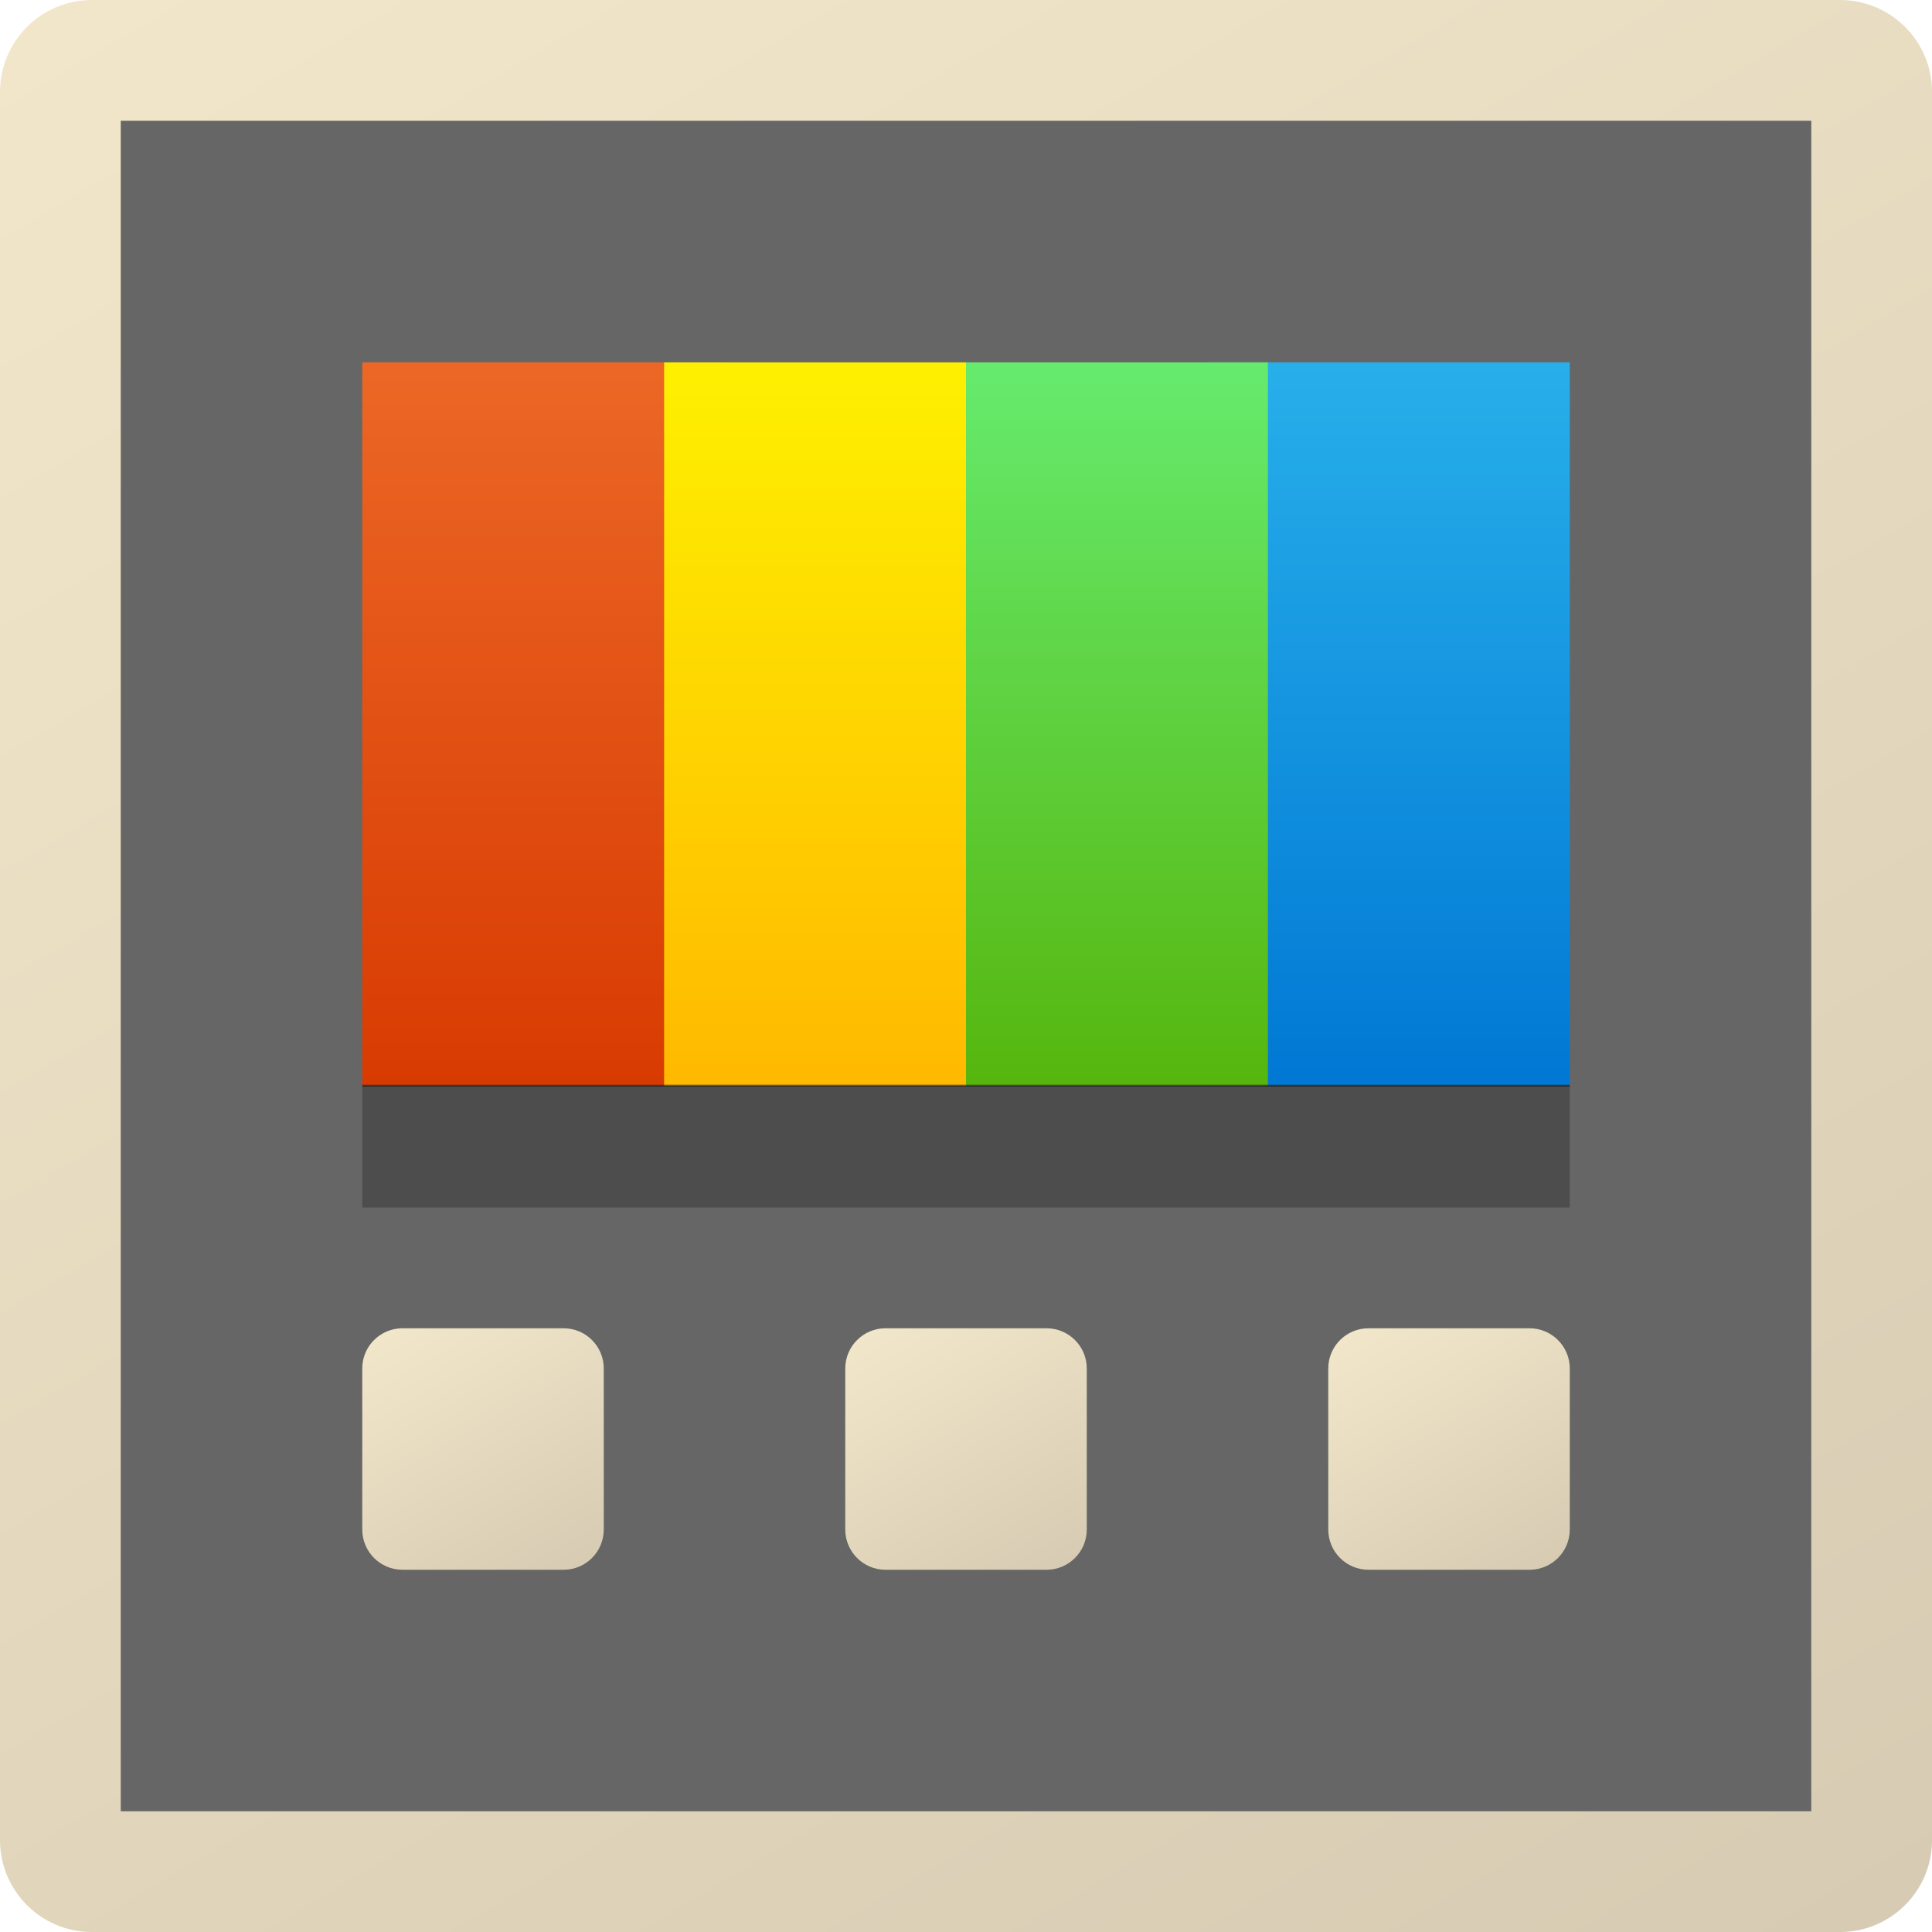
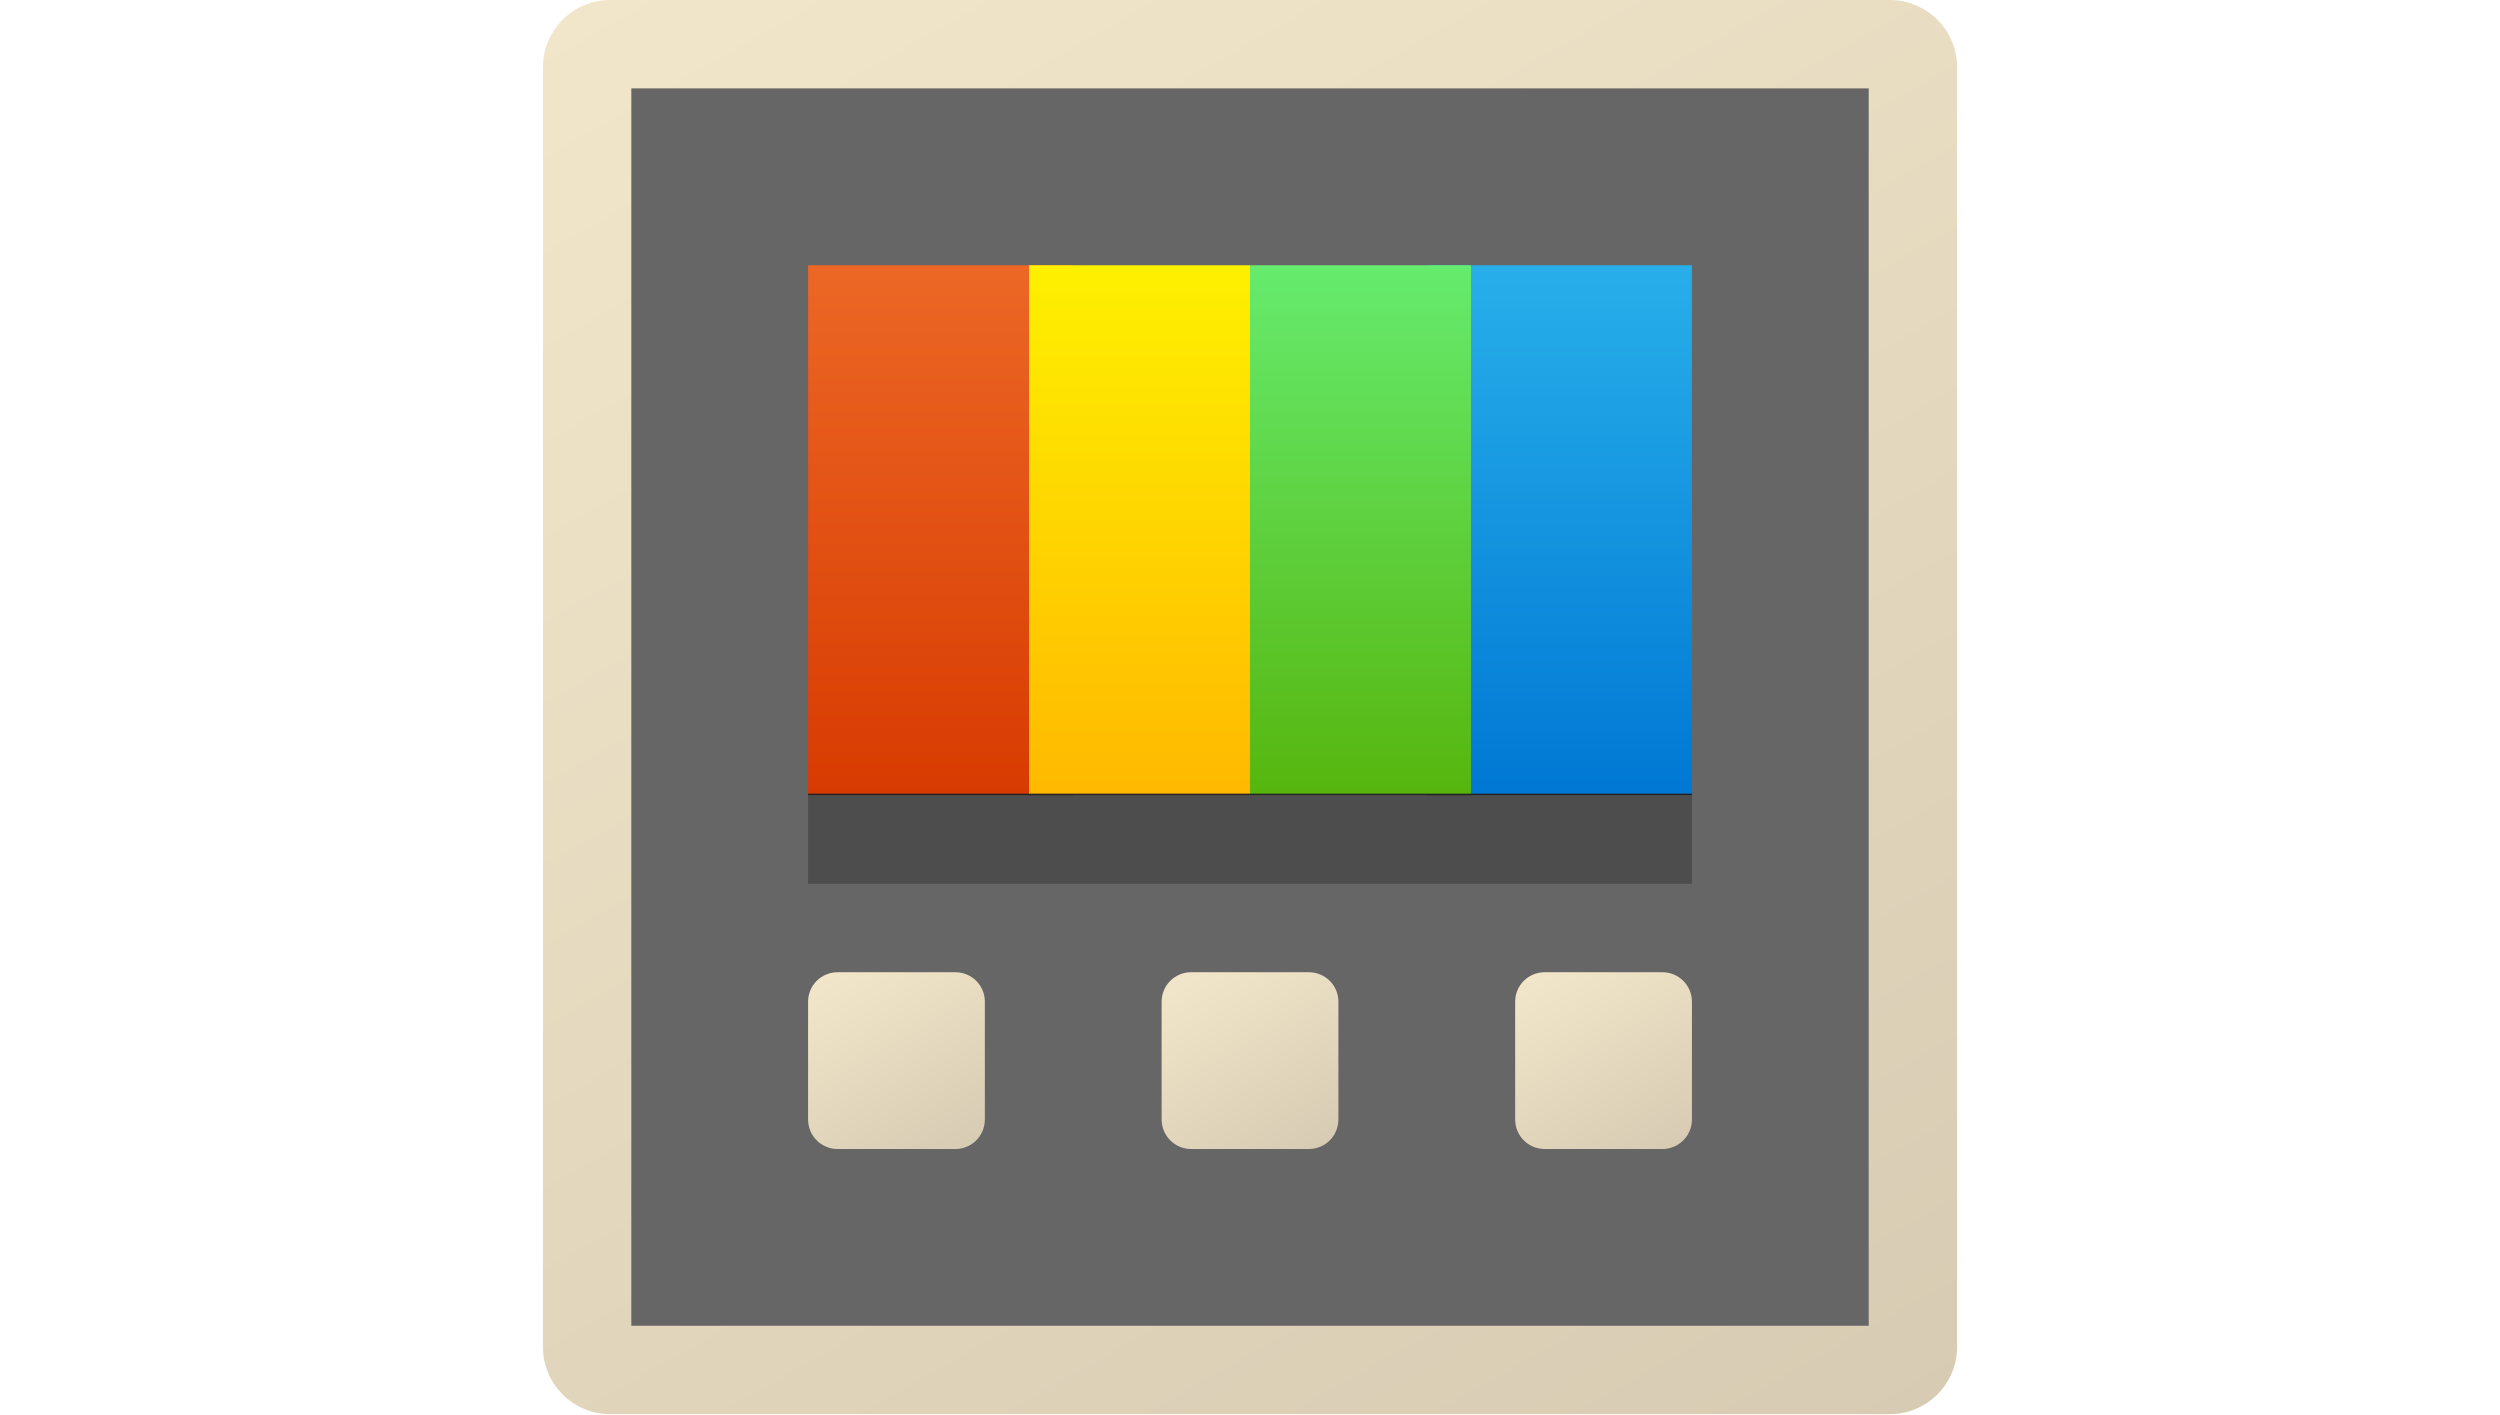
- <svg xmlns="http://www.w3.org/2000/svg" version="1.1" id="svg1" width="21.333" height="21.333" viewBox="0 0 21.333 21.333">
+ <svg xmlns="http://www.w3.org/2000/svg" version="1.1" id="svg1" width="37.714" height="21.333" viewBox="0 0 37.714 21.333">
  <defs id="defs1">
    <linearGradient x1="0" y1="0" x2="1" y2="0" gradientUnits="userSpaceOnUse" gradientTransform="matrix(-10.64945,18.44539,18.44539,10.64945,13.32473,-1.222698)" spreadMethod="pad" id="linearGradient35">
      <stop style="stop-opacity:1;stop-color:#d7ccb3" offset="0" id="stop34" />
      <stop style="stop-opacity:1;stop-color:#f2e6ca" offset="1" id="stop35" />
    </linearGradient>
    <clipPath clipPathUnits="userSpaceOnUse" id="clipPath37">
      <path d="M 0,16 H 16 V 0 H 0 Z" id="path37" />
    </clipPath>
    <linearGradient x1="0" y1="0" x2="1" y2="0" gradientUnits="userSpaceOnUse" gradientTransform="matrix(-1.244073,2.154797,2.154797,1.244073,4.622037,2.922601)" spreadMethod="pad" id="linearGradient38">
      <stop style="stop-opacity:1;stop-color:#d7ccb3" offset="0" id="stop37" />
      <stop style="stop-opacity:1;stop-color:#f2e6ca" offset="1" id="stop38" />
    </linearGradient>
    <linearGradient x1="0" y1="0" x2="1" y2="0" gradientUnits="userSpaceOnUse" gradientTransform="matrix(-1.244073,2.154797,2.154797,1.244073,8.622036,2.922601)" spreadMethod="pad" id="linearGradient40">
      <stop style="stop-opacity:1;stop-color:#d7ccb3" offset="0" id="stop39" />
      <stop style="stop-opacity:1;stop-color:#f2e6ca" offset="1" id="stop40" />
    </linearGradient>
    <linearGradient x1="0" y1="0" x2="1" y2="0" gradientUnits="userSpaceOnUse" gradientTransform="matrix(-1.244073,2.154797,2.154797,1.244073,12.62204,2.922601)" spreadMethod="pad" id="linearGradient42">
      <stop style="stop-opacity:1;stop-color:#d7ccb3" offset="0" id="stop41" />
      <stop style="stop-opacity:1;stop-color:#f2e6ca" offset="1" id="stop42" />
    </linearGradient>
    <linearGradient x1="0" y1="0" x2="1" y2="0" gradientUnits="userSpaceOnUse" gradientTransform="matrix(0,6,6,0,4.5,7)" spreadMethod="pad" id="linearGradient45">
      <stop style="stop-opacity:1;stop-color:#231f20" offset="0" id="stop43" />
      <stop style="stop-opacity:1;stop-color:#d83b01" offset="0.003" id="stop44" />
      <stop style="stop-opacity:1;stop-color:#ec6725" offset="1" id="stop45" />
    </linearGradient>
    <linearGradient x1="0" y1="0" x2="1" y2="0" gradientUnits="userSpaceOnUse" gradientTransform="matrix(0,6,6,0,6.75,7)" spreadMethod="pad" id="linearGradient48">
      <stop style="stop-opacity:1;stop-color:#231f20" offset="0" id="stop46" />
      <stop style="stop-opacity:1;stop-color:#ffb900" offset="0.003" id="stop47" />
      <stop style="stop-opacity:1;stop-color:#fef000" offset="1" id="stop48" />
    </linearGradient>
    <linearGradient x1="0" y1="0" x2="1" y2="0" gradientUnits="userSpaceOnUse" gradientTransform="matrix(0,6,6,0,11.5,7)" spreadMethod="pad" id="linearGradient51">
      <stop style="stop-opacity:1;stop-color:#231f20" offset="0" id="stop49" />
      <stop style="stop-opacity:1;stop-color:#0078d4" offset="0.003" id="stop50" />
      <stop style="stop-opacity:1;stop-color:#28afea" offset="1" id="stop51" />
    </linearGradient>
    <linearGradient x1="0" y1="0" x2="1" y2="0" gradientUnits="userSpaceOnUse" gradientTransform="matrix(0,6,6,0,9.25,7)" spreadMethod="pad" id="linearGradient54">
      <stop style="stop-opacity:1;stop-color:#231f20" offset="0" id="stop52" />
      <stop style="stop-opacity:1;stop-color:#56b60e" offset="0.003" id="stop53" />
      <stop style="stop-opacity:1;stop-color:#66eb6e" offset="1" id="stop54" />
    </linearGradient>
    <clipPath clipPathUnits="userSpaceOnUse" id="clipPath56">
      <path d="M 0,16 H 16 V 0 H 0 Z" id="path56" />
    </clipPath>
  </defs>
  <g id="layer-MC11" style="display:inline">
-     <path id="path35" d="M 0.761,16 C 0.341,16 0,15.659 0,15.238 v 0 V 0.761 C 0,0.341 0.341,0 0.761,0 V 0 H 15.238 C 15.659,0 16,0.341 16,0.761 v 0 14.477 C 16,15.659 15.659,16 15.238,16 v 0 z" transform="matrix(1.333333,0,0,-1.333333,0,21.33333)" style="fill:url(#linearGradient35);stroke:none" />
-     <path id="path36" d="M 15,1 H 1 v 14 h 14 z" style="fill:#666666;fill-opacity:1;fill-rule:nonzero;stroke:none" transform="matrix(1.333333,0,0,-1.333333,0,21.33333)" clip-path="url(#clipPath37)" />
-     <path id="path38" d="M 3.334,5 C 3.149,5 3,4.851 3,4.667 v 0 -1.333 C 3,3.149 3.149,3 3.334,3 V 3 H 4.667 C 4.851,3 5,3.149 5,3.334 v 0 1.333 C 5,4.851 4.851,5 4.667,5 v 0 z" transform="matrix(1.333333,0,0,-1.333333,0,21.33333)" style="fill:url(#linearGradient38);stroke:none" />
-     <path id="path40" d="M 7.333,5 C 7.15,5 7,4.851 7,4.667 v 0 -1.333 C 7,3.149 7.15,3 7.333,3 V 3 H 8.666 C 8.851,3 9,3.149 9,3.334 v 0 1.333 C 9,4.851 8.851,5 8.666,5 v 0 z" transform="matrix(1.333333,0,0,-1.333333,0,21.33333)" style="fill:url(#linearGradient40);stroke:none" />
-     <path id="path42" d="M 11.334,5 C 11.149,5 11,4.851 11,4.667 v 0 -1.333 C 11,3.149 11.149,3 11.334,3 v 0 h 1.333 C 12.85,3 13,3.149 13,3.334 v 0 1.333 C 13,4.851 12.85,5 12.667,5 v 0 z" transform="matrix(1.333333,0,0,-1.333333,0,21.33333)" style="fill:url(#linearGradient42);stroke:none" />
-     <path id="path45" d="m 3,7 h 3.001 v 5.999 H 3 Z" transform="matrix(1.333333,0,0,-1.333333,0,21.33333)" style="fill:url(#linearGradient45);stroke:none" />
-     <path id="path48" d="M 5.5,7 H 8 v 5.999 H 5.5 Z" transform="matrix(1.333333,0,0,-1.333333,0,21.33333)" style="fill:url(#linearGradient48);stroke:none" />
-     <path id="path51" d="m 10,7 h 3 v 5.999 h -3 z" transform="matrix(1.333333,0,0,-1.333333,0,21.33333)" style="fill:url(#linearGradient51);stroke:none" />
-     <path id="path54" d="m 8,7 h 2.5 v 5.999 H 8 Z" transform="matrix(1.333333,0,0,-1.333333,0,21.33333)" style="fill:url(#linearGradient54);stroke:none" />
-     <path id="path55" d="M 13,6 H 3 v 1 h 10 z" style="fill:#4d4d4d;fill-opacity:1;fill-rule:nonzero;stroke:none" transform="matrix(1.333333,0,0,-1.333333,0,21.33333)" clip-path="url(#clipPath56)" />
+     <g id="g1" transform="translate(8.190477)">
+       <path id="path35" d="M 0.761,16 C 0.341,16 0,15.659 0,15.238 v 0 V 0.761 C 0,0.341 0.341,0 0.761,0 V 0 H 15.238 C 15.659,0 16,0.341 16,0.761 v 0 14.477 C 16,15.659 15.659,16 15.238,16 v 0 z" transform="matrix(1.333333,0,0,-1.333333,0,21.33333)" style="fill:url(#linearGradient35);stroke:none" />
+       <path id="path36" d="M 15,1 H 1 v 14 h 14 z" style="fill:#666666;fill-opacity:1;fill-rule:nonzero;stroke:none" transform="matrix(1.333333,0,0,-1.333333,0,21.33333)" clip-path="url(#clipPath37)" />
+       <path id="path38" d="M 3.334,5 C 3.149,5 3,4.851 3,4.667 v 0 -1.333 C 3,3.149 3.149,3 3.334,3 V 3 H 4.667 C 4.851,3 5,3.149 5,3.334 v 0 1.333 C 5,4.851 4.851,5 4.667,5 v 0 z" transform="matrix(1.333333,0,0,-1.333333,0,21.33333)" style="fill:url(#linearGradient38);stroke:none" />
+       <path id="path40" d="M 7.333,5 C 7.15,5 7,4.851 7,4.667 v 0 -1.333 C 7,3.149 7.15,3 7.333,3 V 3 H 8.666 C 8.851,3 9,3.149 9,3.334 v 0 1.333 C 9,4.851 8.851,5 8.666,5 v 0 z" transform="matrix(1.333333,0,0,-1.333333,0,21.33333)" style="fill:url(#linearGradient40);stroke:none" />
+       <path id="path42" d="M 11.334,5 C 11.149,5 11,4.851 11,4.667 v 0 -1.333 C 11,3.149 11.149,3 11.334,3 v 0 h 1.333 C 12.85,3 13,3.149 13,3.334 v 0 1.333 C 13,4.851 12.85,5 12.667,5 v 0 z" transform="matrix(1.333333,0,0,-1.333333,0,21.33333)" style="fill:url(#linearGradient42);stroke:none" />
+       <path id="path45" d="m 3,7 h 3.001 v 5.999 H 3 Z" transform="matrix(1.333333,0,0,-1.333333,0,21.33333)" style="fill:url(#linearGradient45);stroke:none" />
+       <path id="path48" d="M 5.5,7 H 8 v 5.999 H 5.5 Z" transform="matrix(1.333333,0,0,-1.333333,0,21.33333)" style="fill:url(#linearGradient48);stroke:none" />
+       <path id="path51" d="m 10,7 h 3 v 5.999 h -3 z" transform="matrix(1.333333,0,0,-1.333333,0,21.33333)" style="fill:url(#linearGradient51);stroke:none" />
+       <path id="path54" d="m 8,7 h 2.5 v 5.999 H 8 Z" transform="matrix(1.333333,0,0,-1.333333,0,21.33333)" style="fill:url(#linearGradient54);stroke:none" />
+       <path id="path55" d="M 13,6 H 3 v 1 h 10 z" style="fill:#4d4d4d;fill-opacity:1;fill-rule:nonzero;stroke:none" transform="matrix(1.333333,0,0,-1.333333,0,21.33333)" clip-path="url(#clipPath56)" />
+     </g>
  </g>
</svg>
